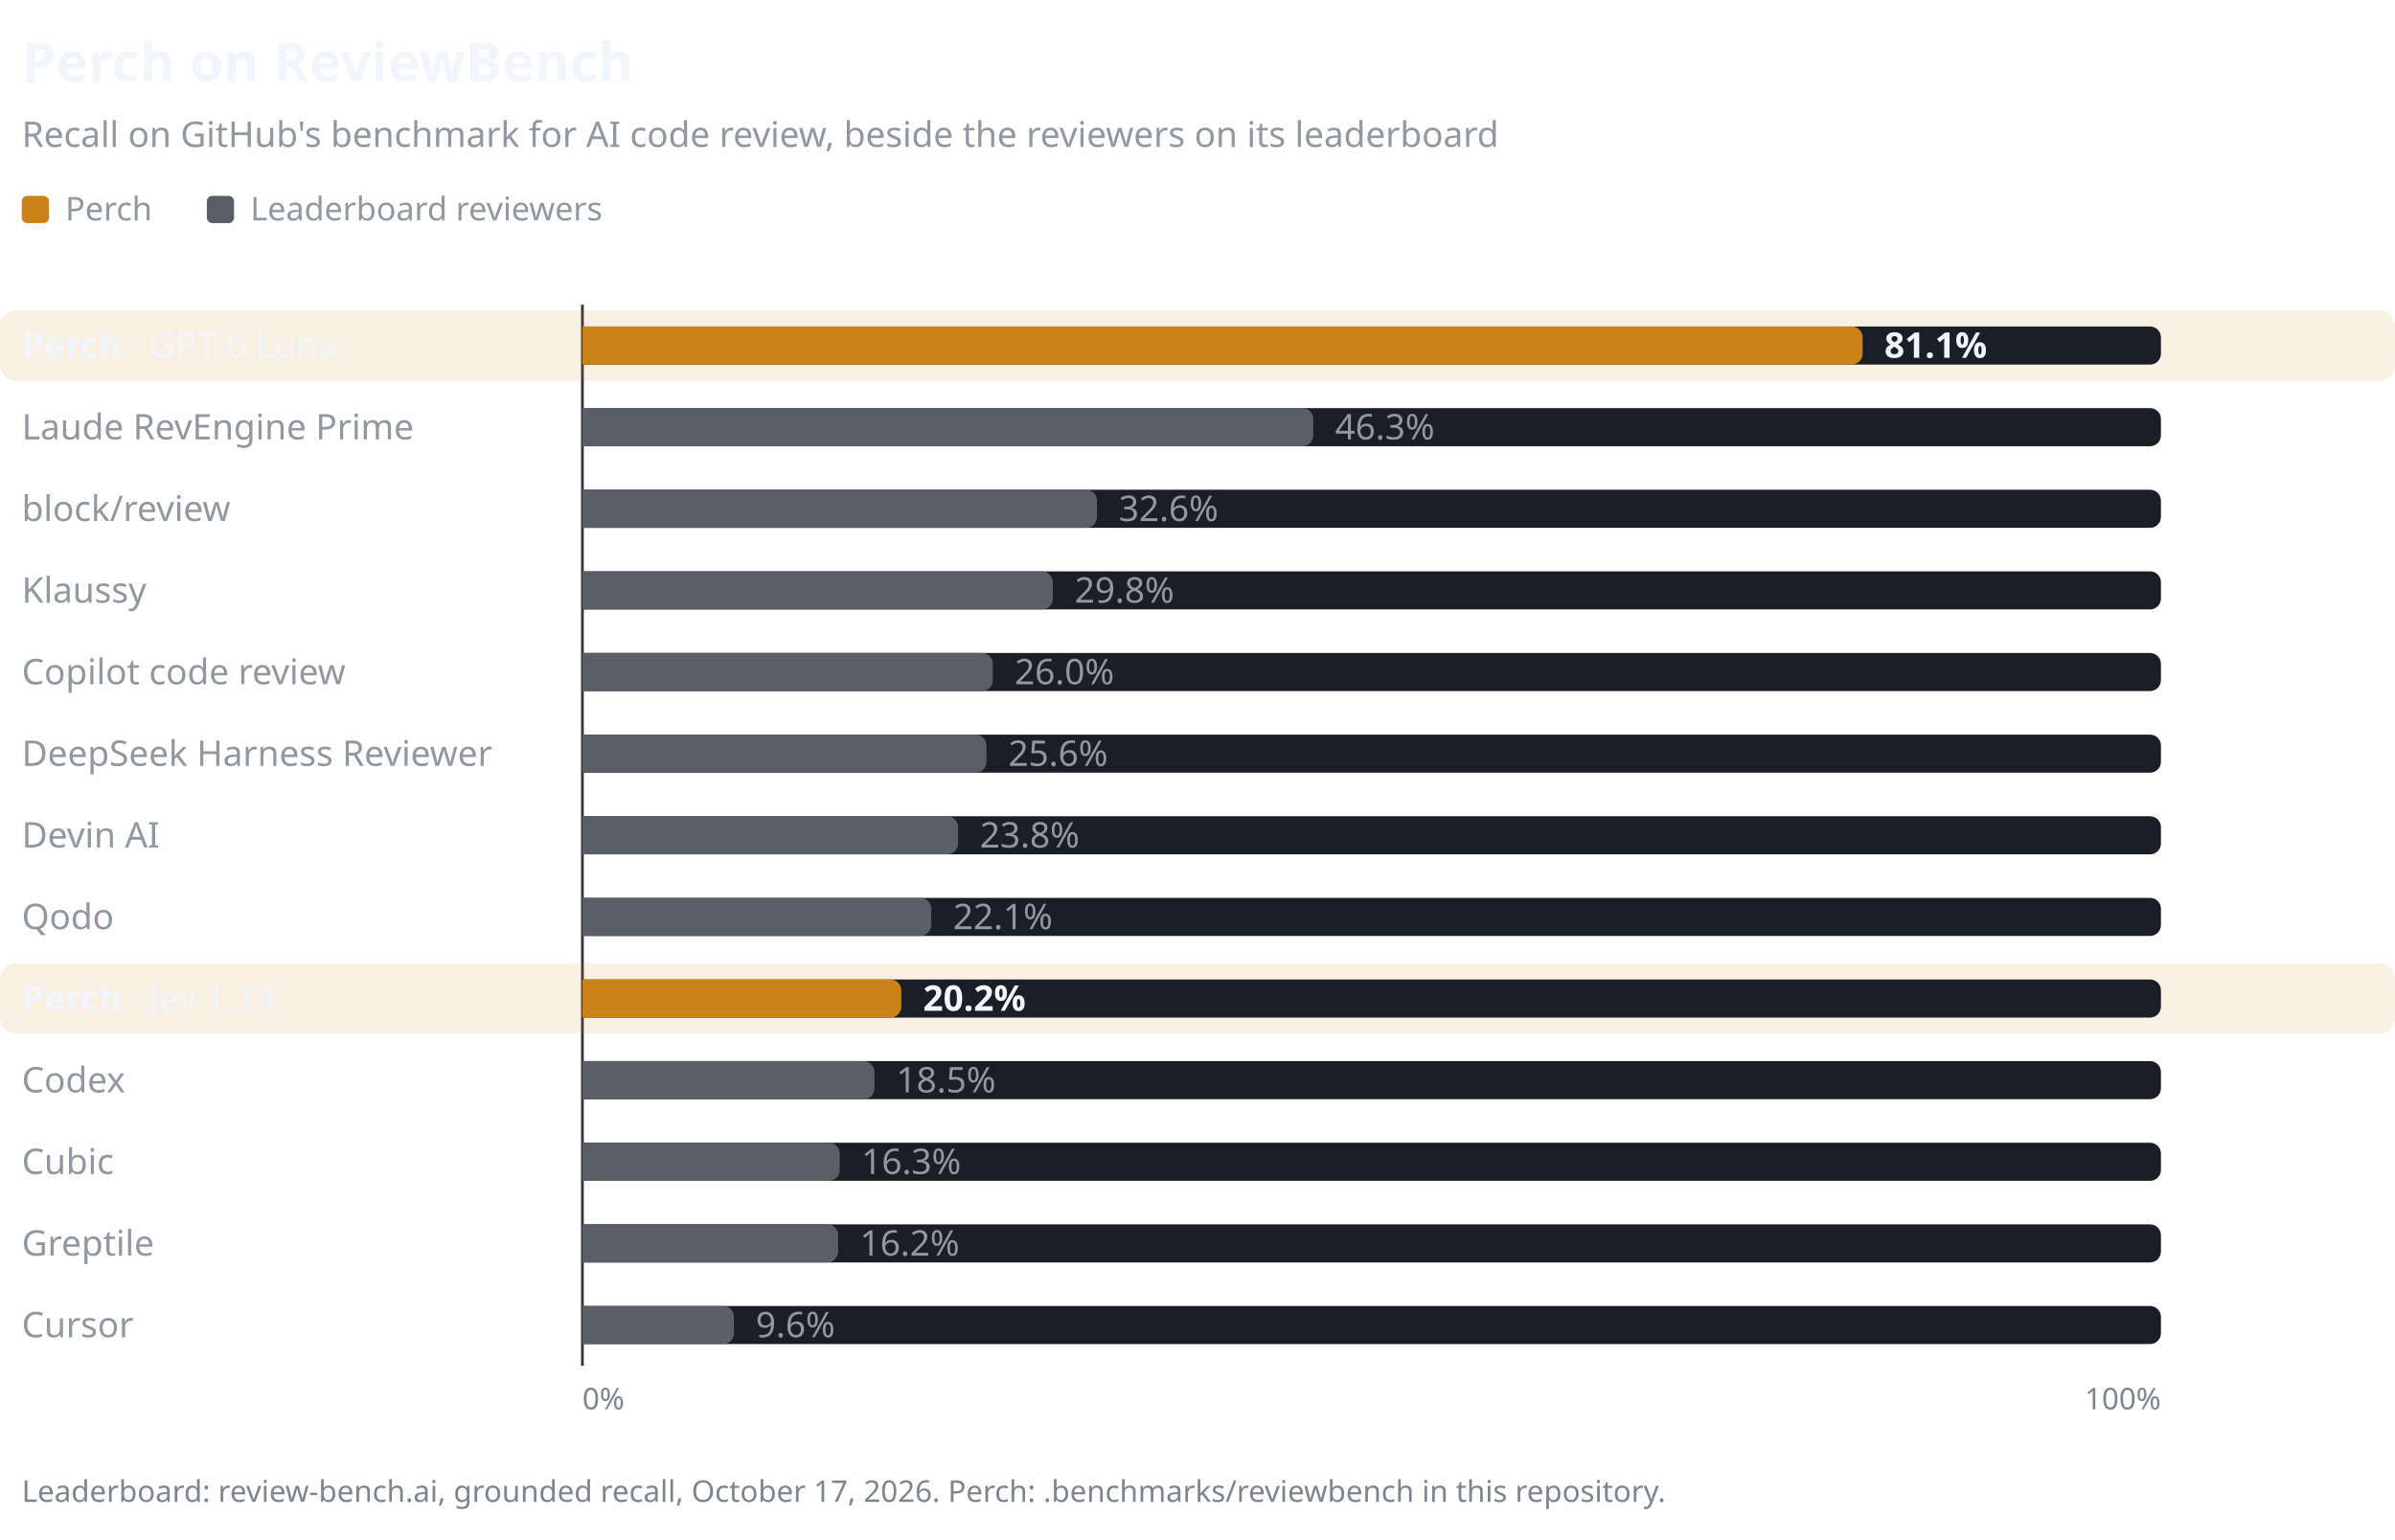
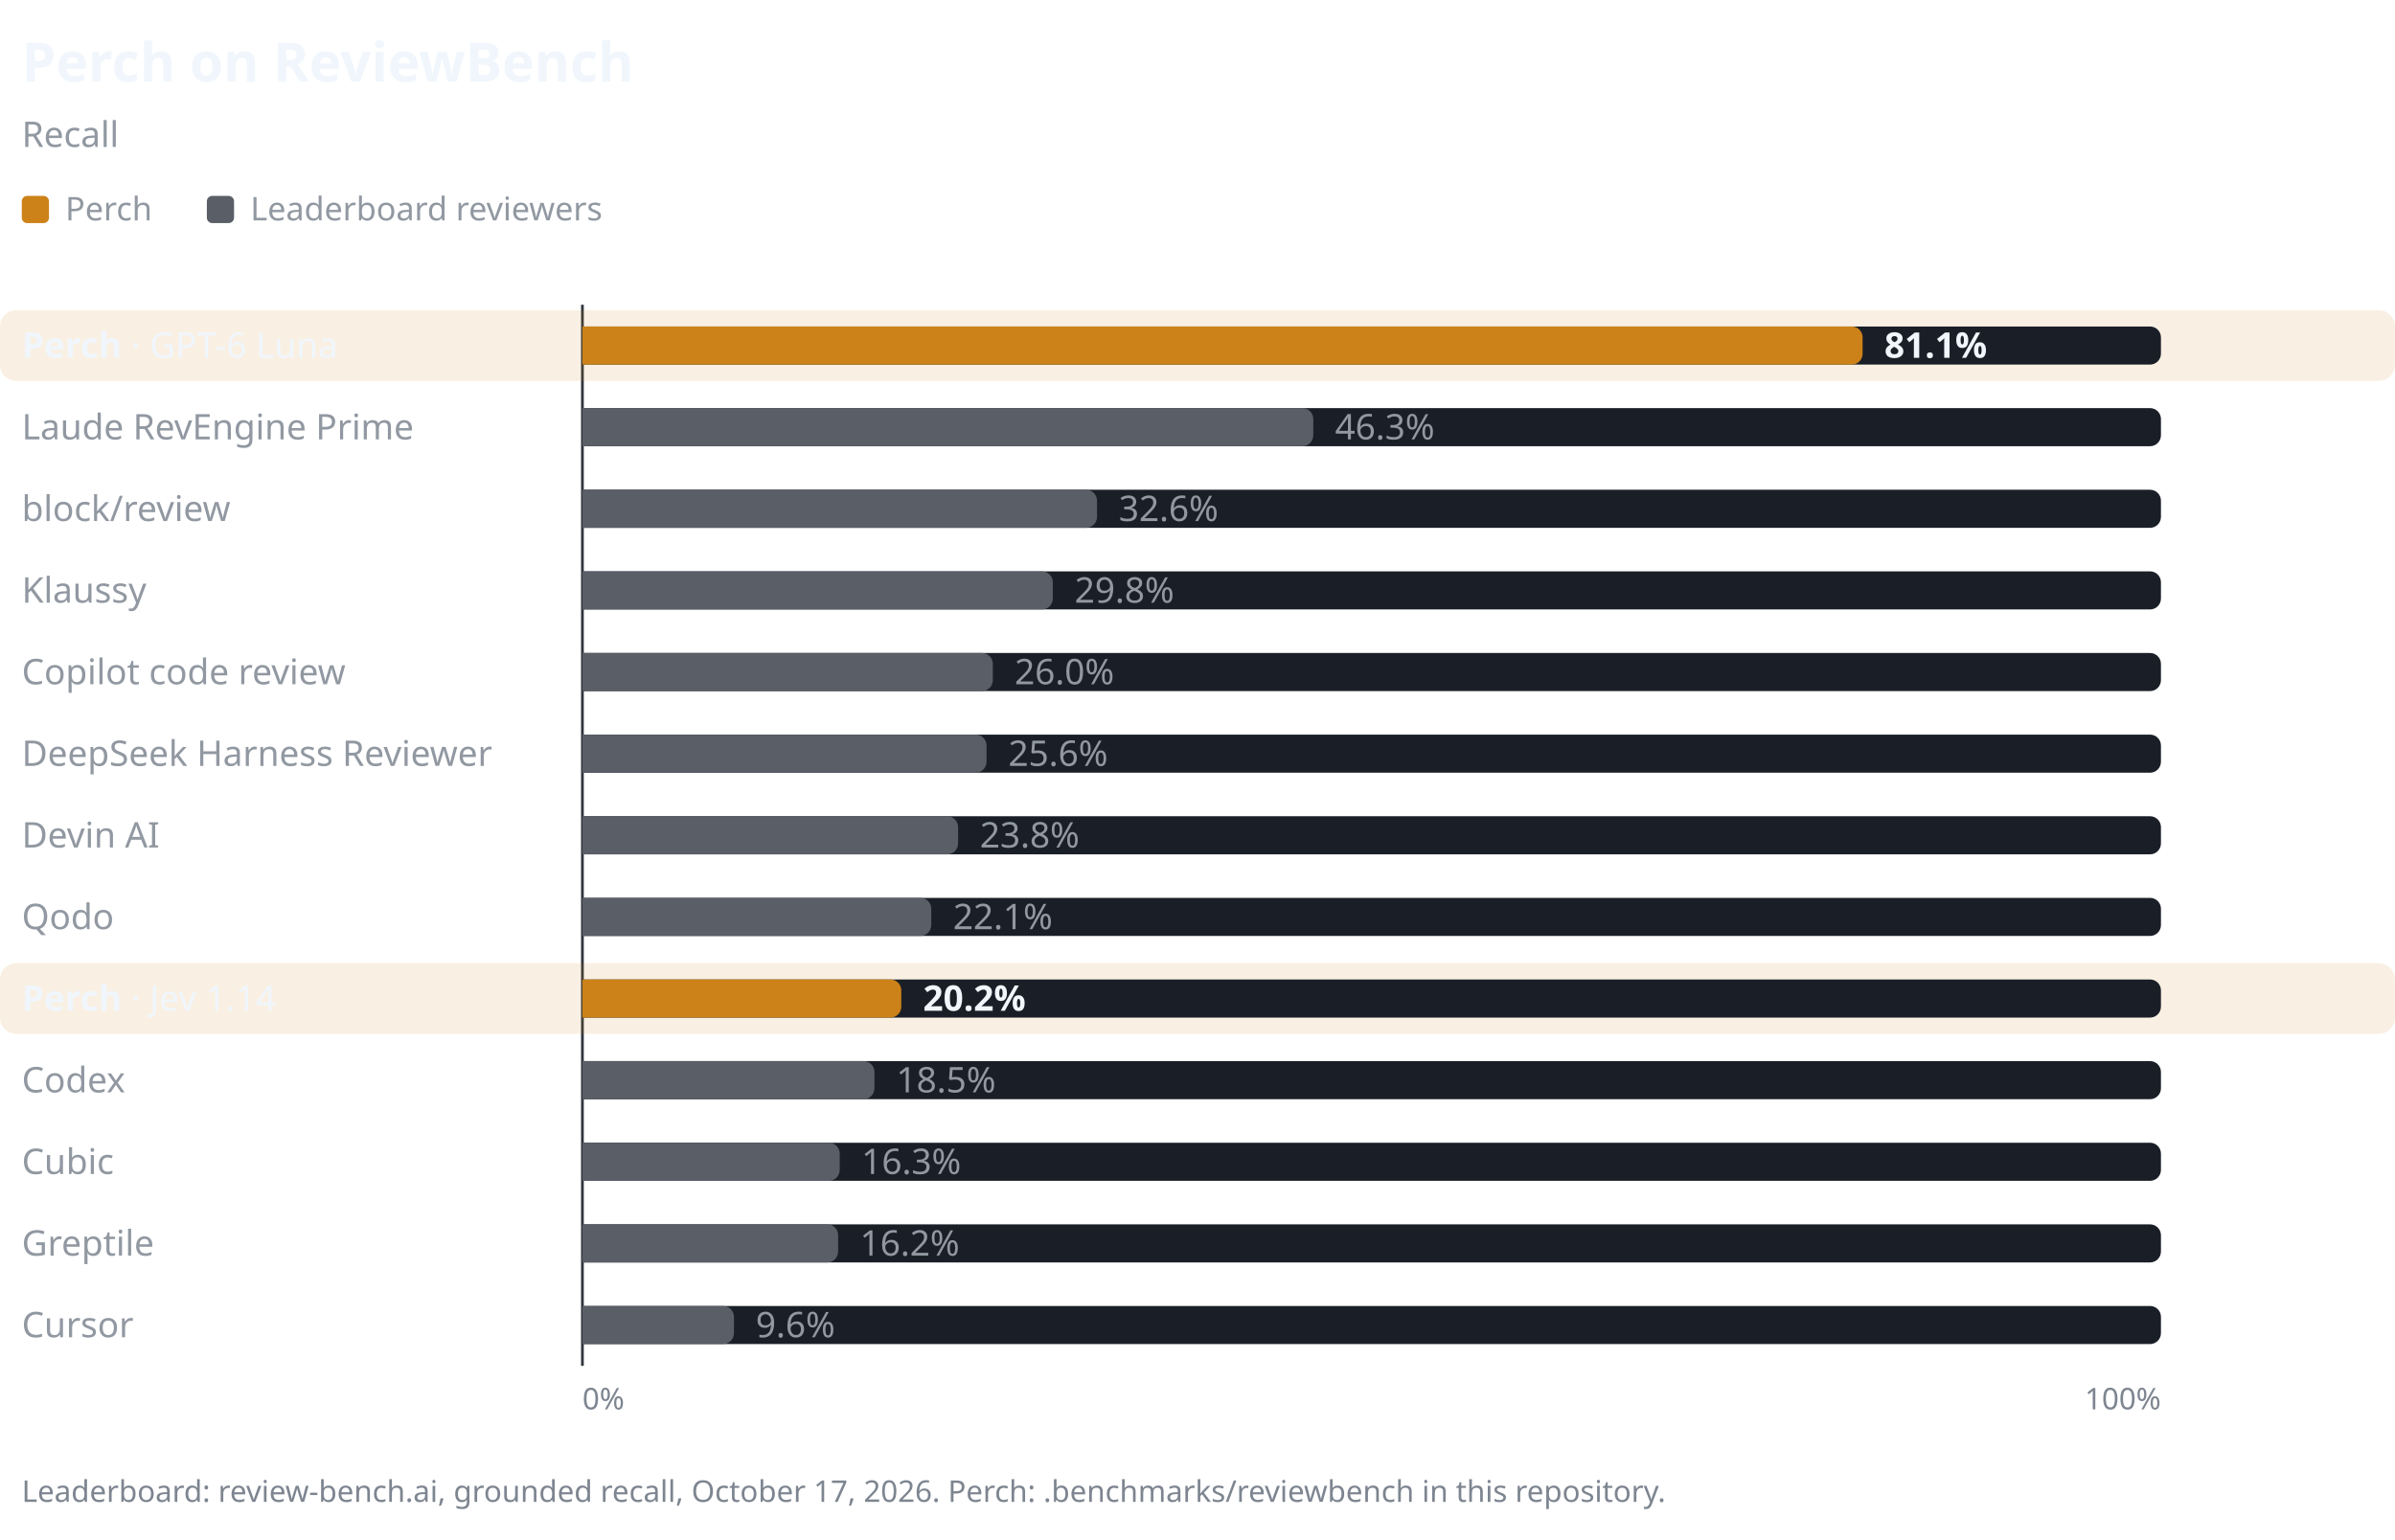
<svg xmlns="http://www.w3.org/2000/svg" width="880" height="566" viewBox="0 0 880 566" role="img" aria-labelledby="title desc">
  <style>text{font-family:-apple-system, BlinkMacSystemFont, 'Segoe UI', 'Noto Sans', Helvetica, Arial, sans-serif}.n{font-variant-numeric:tabular-nums}</style>
  <text x="8" y="30" font-size="20" font-weight="600" fill="#f0f6fc">Perch on ReviewBench</text>
-   <text x="8" y="54" font-size="13" fill="#9198a1">Recall on GitHub's benchmark for AI code review, beside the reviewers on its leaderboard</text>
+   <text x="8" y="54" font-size="13" fill="#9198a1">Recall</text>
  <rect x="8" y="72" width="10" height="10" rx="2" fill="#cc8218" />
  <text x="24" y="81" font-size="12" fill="#9198a1">Perch</text>
  <rect x="76" y="72" width="10" height="10" rx="2" fill="#5a5e66" />
  <text x="92" y="81" font-size="12" fill="#9198a1">Leaderboard reviewers</text>
  <line x1="214" y1="112" x2="214" y2="502" stroke="#30363d" stroke-width="1" />
  <text class="n" x="214" y="518" font-size="11" fill="#7d8590">0%</text>
  <text class="n" x="794" y="518" font-size="11" text-anchor="end" fill="#7d8590">100%</text>
  <rect x="0" y="114" width="880" height="26" rx="6" fill="#cc8218" fill-opacity="0.12" />
  <text x="8" y="131.5" font-size="13" fill="#f0f6fc">
    <tspan font-weight="600">Perch</tspan> · GPT-6 Luna</text>
  <path d="M214,120h576a4,4 0 0 1 4,4v6a4,4 0 0 1 -4,4h-576z" fill="#1a1f27" />
  <path d="M214,120h466.38a4,4 0 0 1 4,4v6a4,4 0 0 1 -4,4h-466.38z" fill="#cc8218" />
  <text class="n" x="692.38" y="131.5" font-size="13" font-weight="600" fill="#f0f6fc">81.1%</text>
  <text x="8" y="161.5" font-size="13" fill="#9198a1">Laude RevEngine Prime</text>
  <path d="M214,150h576a4,4 0 0 1 4,4v6a4,4 0 0 1 -4,4h-576z" fill="#1a1f27" />
  <path d="M214,150h264.54a4,4 0 0 1 4,4v6a4,4 0 0 1 -4,4h-264.54z" fill="#5a5e66" />
  <text class="n" x="490.54" y="161.5" font-size="13" fill="#9198a1">46.3%</text>
  <text x="8" y="191.5" font-size="13" fill="#9198a1">block/review</text>
  <path d="M214,180h576a4,4 0 0 1 4,4v6a4,4 0 0 1 -4,4h-576z" fill="#1a1f27" />
  <path d="M214,180h185.08a4,4 0 0 1 4,4v6a4,4 0 0 1 -4,4h-185.08z" fill="#5a5e66" />
  <text class="n" x="411.08" y="191.5" font-size="13" fill="#9198a1">32.6%</text>
  <text x="8" y="221.5" font-size="13" fill="#9198a1">Klaussy</text>
  <path d="M214,210h576a4,4 0 0 1 4,4v6a4,4 0 0 1 -4,4h-576z" fill="#1a1f27" />
  <path d="M214,210h168.84a4,4 0 0 1 4,4v6a4,4 0 0 1 -4,4h-168.84z" fill="#5a5e66" />
  <text class="n" x="394.84" y="221.5" font-size="13" fill="#9198a1">29.8%</text>
  <text x="8" y="251.5" font-size="13" fill="#9198a1">Copilot code review</text>
  <path d="M214,240h576a4,4 0 0 1 4,4v6a4,4 0 0 1 -4,4h-576z" fill="#1a1f27" />
  <path d="M214,240h146.8a4,4 0 0 1 4,4v6a4,4 0 0 1 -4,4h-146.8z" fill="#5a5e66" />
  <text class="n" x="372.8" y="251.5" font-size="13" fill="#9198a1">26.0%</text>
  <text x="8" y="281.5" font-size="13" fill="#9198a1">DeepSeek Harness Reviewer</text>
  <path d="M214,270h576a4,4 0 0 1 4,4v6a4,4 0 0 1 -4,4h-576z" fill="#1a1f27" />
  <path d="M214,270h144.48a4,4 0 0 1 4,4v6a4,4 0 0 1 -4,4h-144.48z" fill="#5a5e66" />
  <text class="n" x="370.48" y="281.5" font-size="13" fill="#9198a1">25.6%</text>
  <text x="8" y="311.5" font-size="13" fill="#9198a1">Devin AI</text>
  <path d="M214,300h576a4,4 0 0 1 4,4v6a4,4 0 0 1 -4,4h-576z" fill="#1a1f27" />
  <path d="M214,300h134.04a4,4 0 0 1 4,4v6a4,4 0 0 1 -4,4h-134.04z" fill="#5a5e66" />
  <text class="n" x="360.04" y="311.5" font-size="13" fill="#9198a1">23.8%</text>
  <text x="8" y="341.5" font-size="13" fill="#9198a1">Qodo</text>
  <path d="M214,330h576a4,4 0 0 1 4,4v6a4,4 0 0 1 -4,4h-576z" fill="#1a1f27" />
  <path d="M214,330h124.18a4,4 0 0 1 4,4v6a4,4 0 0 1 -4,4h-124.18z" fill="#5a5e66" />
  <text class="n" x="350.18" y="341.5" font-size="13" fill="#9198a1">22.1%</text>
  <rect x="0" y="354" width="880" height="26" rx="6" fill="#cc8218" fill-opacity="0.12" />
  <text x="8" y="371.5" font-size="13" fill="#f0f6fc">
    <tspan font-weight="600">Perch</tspan> · Jev 1.14</text>
  <path d="M214,360h576a4,4 0 0 1 4,4v6a4,4 0 0 1 -4,4h-576z" fill="#1a1f27" />
  <path d="M214,360h113.16a4,4 0 0 1 4,4v6a4,4 0 0 1 -4,4h-113.16z" fill="#cc8218" />
  <text class="n" x="339.16" y="371.5" font-size="13" font-weight="600" fill="#f0f6fc">20.2%</text>
  <text x="8" y="401.5" font-size="13" fill="#9198a1">Codex</text>
  <path d="M214,390h576a4,4 0 0 1 4,4v6a4,4 0 0 1 -4,4h-576z" fill="#1a1f27" />
  <path d="M214,390h103.3a4,4 0 0 1 4,4v6a4,4 0 0 1 -4,4h-103.3z" fill="#5a5e66" />
  <text class="n" x="329.3" y="401.5" font-size="13" fill="#9198a1">18.5%</text>
  <text x="8" y="431.5" font-size="13" fill="#9198a1">Cubic</text>
  <path d="M214,420h576a4,4 0 0 1 4,4v6a4,4 0 0 1 -4,4h-576z" fill="#1a1f27" />
  <path d="M214,420h90.54a4,4 0 0 1 4,4v6a4,4 0 0 1 -4,4h-90.54z" fill="#5a5e66" />
  <text class="n" x="316.54" y="431.5" font-size="13" fill="#9198a1">16.3%</text>
  <text x="8" y="461.5" font-size="13" fill="#9198a1">Greptile</text>
  <path d="M214,450h576a4,4 0 0 1 4,4v6a4,4 0 0 1 -4,4h-576z" fill="#1a1f27" />
  <path d="M214,450h89.96a4,4 0 0 1 4,4v6a4,4 0 0 1 -4,4h-89.96z" fill="#5a5e66" />
  <text class="n" x="315.96" y="461.5" font-size="13" fill="#9198a1">16.2%</text>
  <text x="8" y="491.5" font-size="13" fill="#9198a1">Cursor</text>
  <path d="M214,480h576a4,4 0 0 1 4,4v6a4,4 0 0 1 -4,4h-576z" fill="#1a1f27" />
  <path d="M214,480h51.68a4,4 0 0 1 4,4v6a4,4 0 0 1 -4,4h-51.68z" fill="#5a5e66" />
  <text class="n" x="277.68" y="491.5" font-size="13" fill="#9198a1">9.6%</text>
  <text x="8" y="552" font-size="11" fill="#7d8590">Leaderboard: review-bench.ai, grounded recall, October 17, 2026. Perch: .benchmarks/reviewbench in this repository.</text>
</svg>
